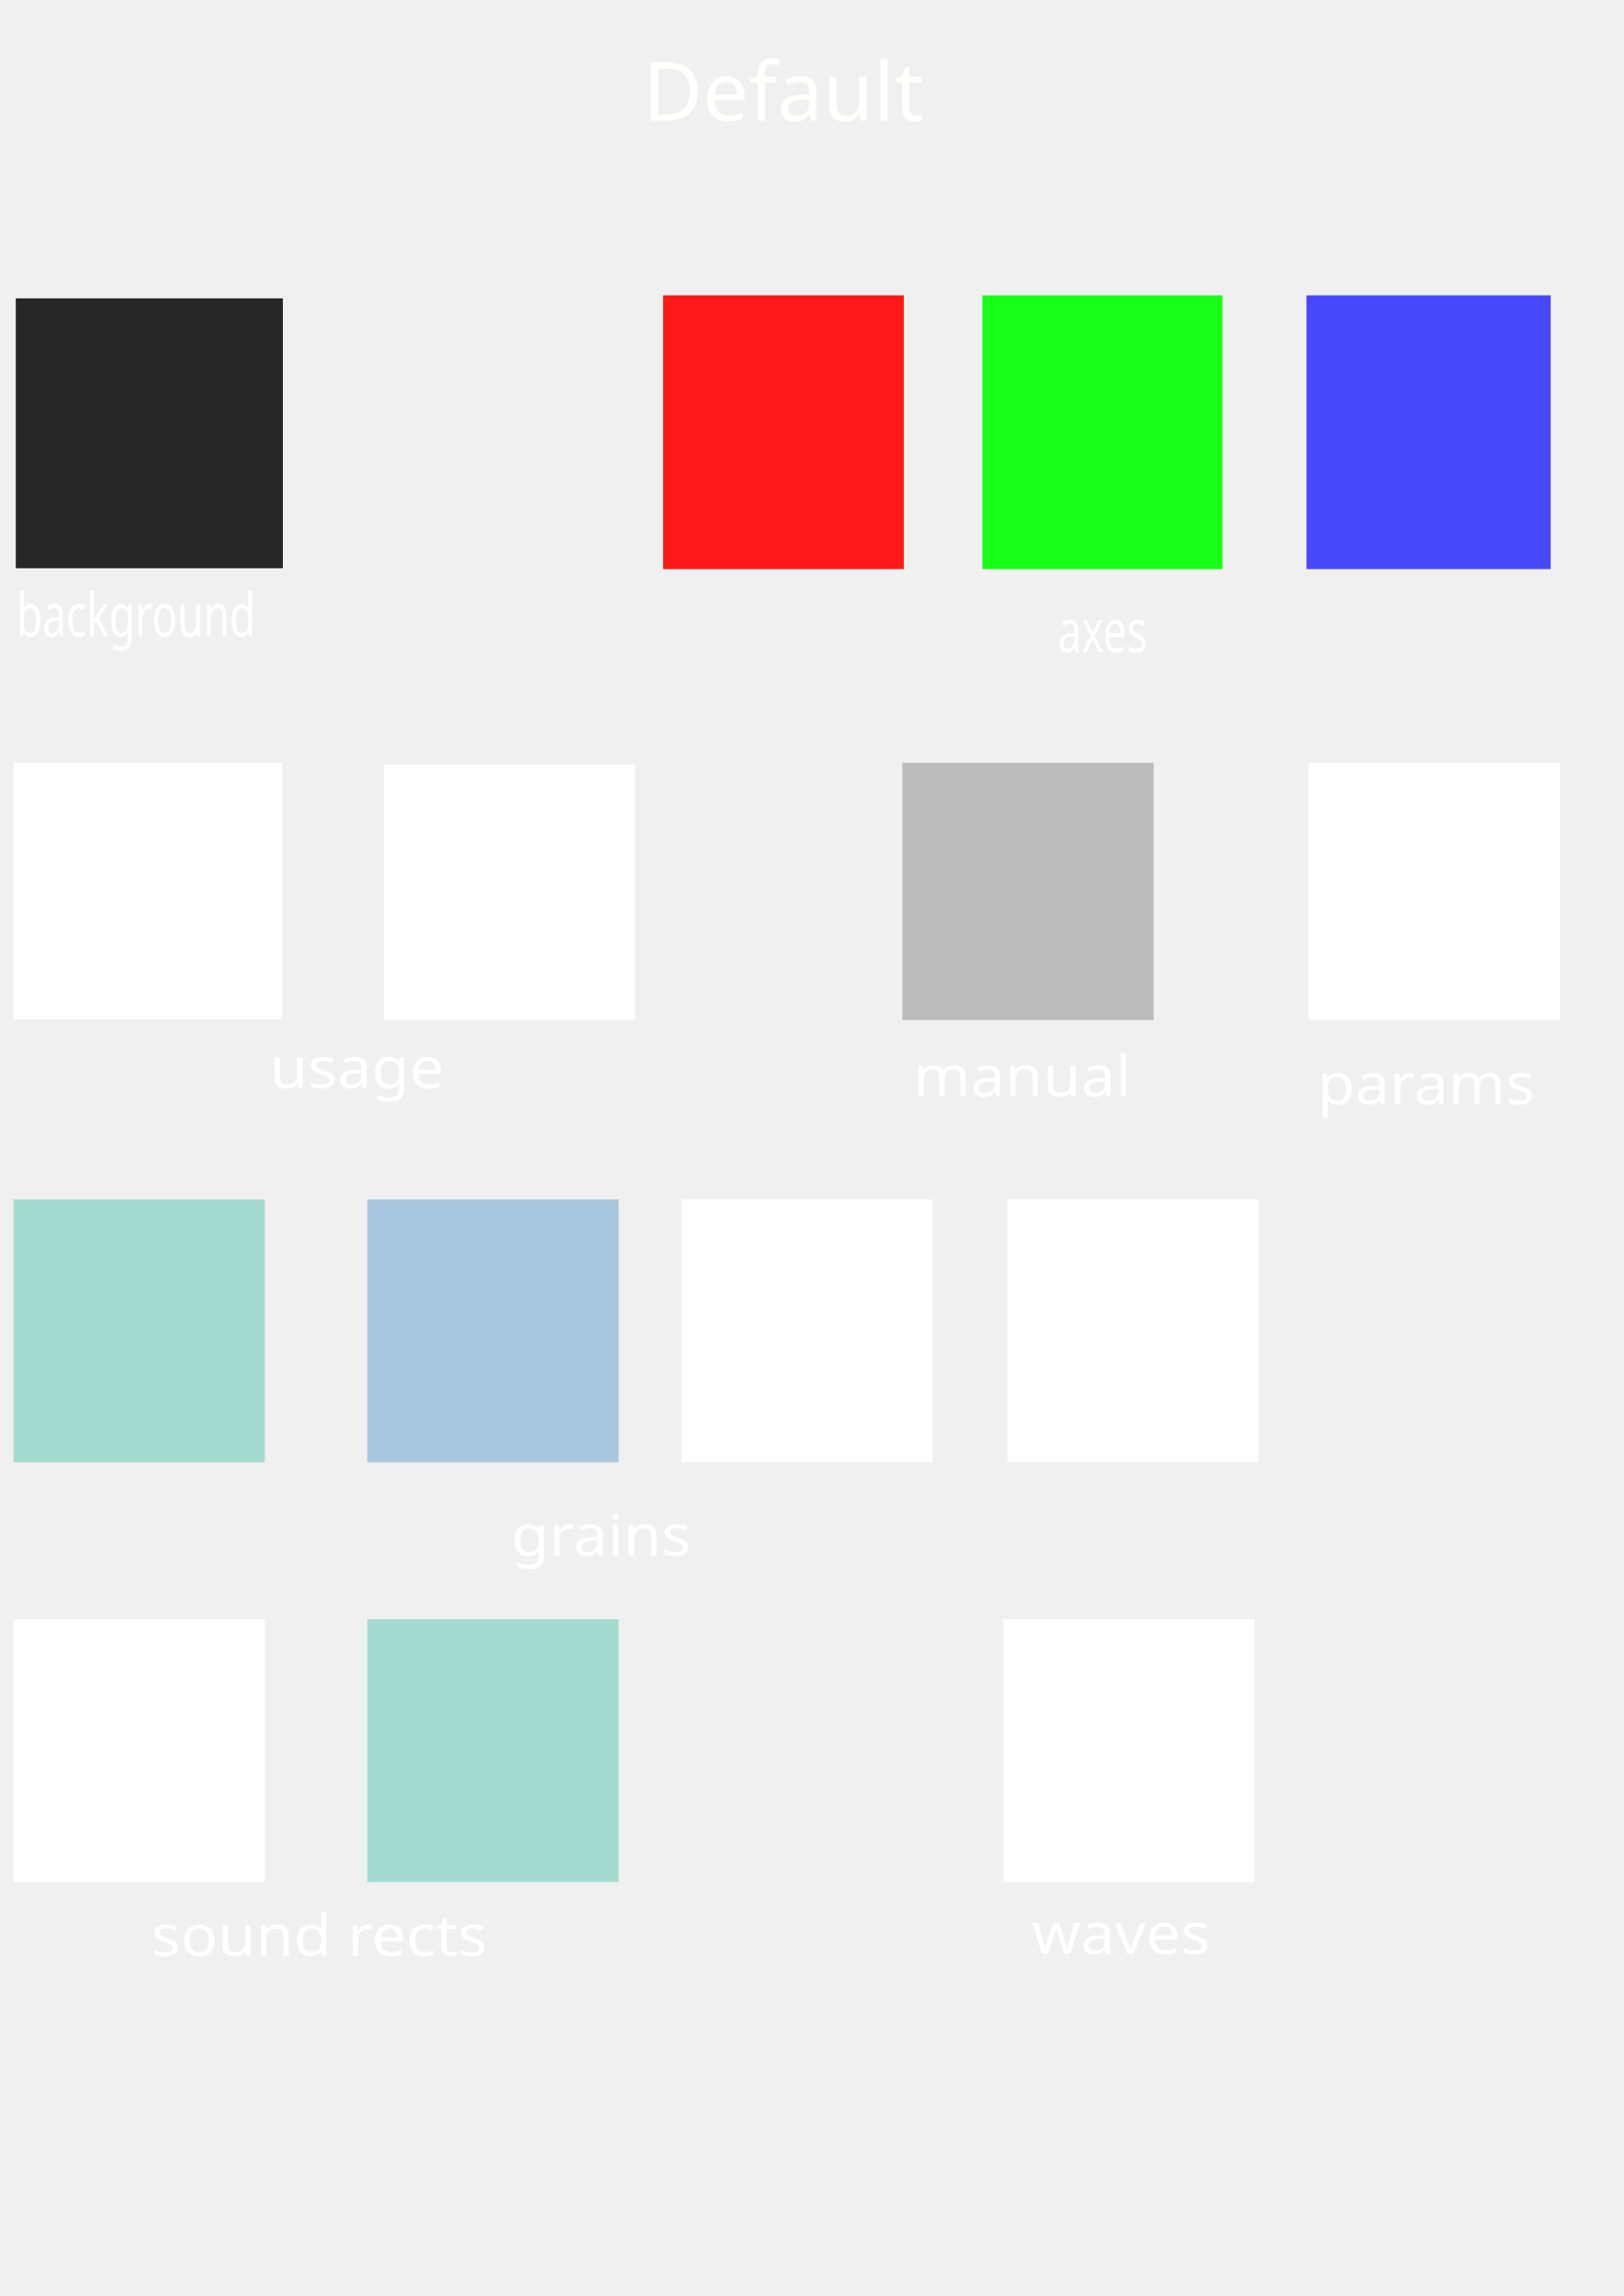
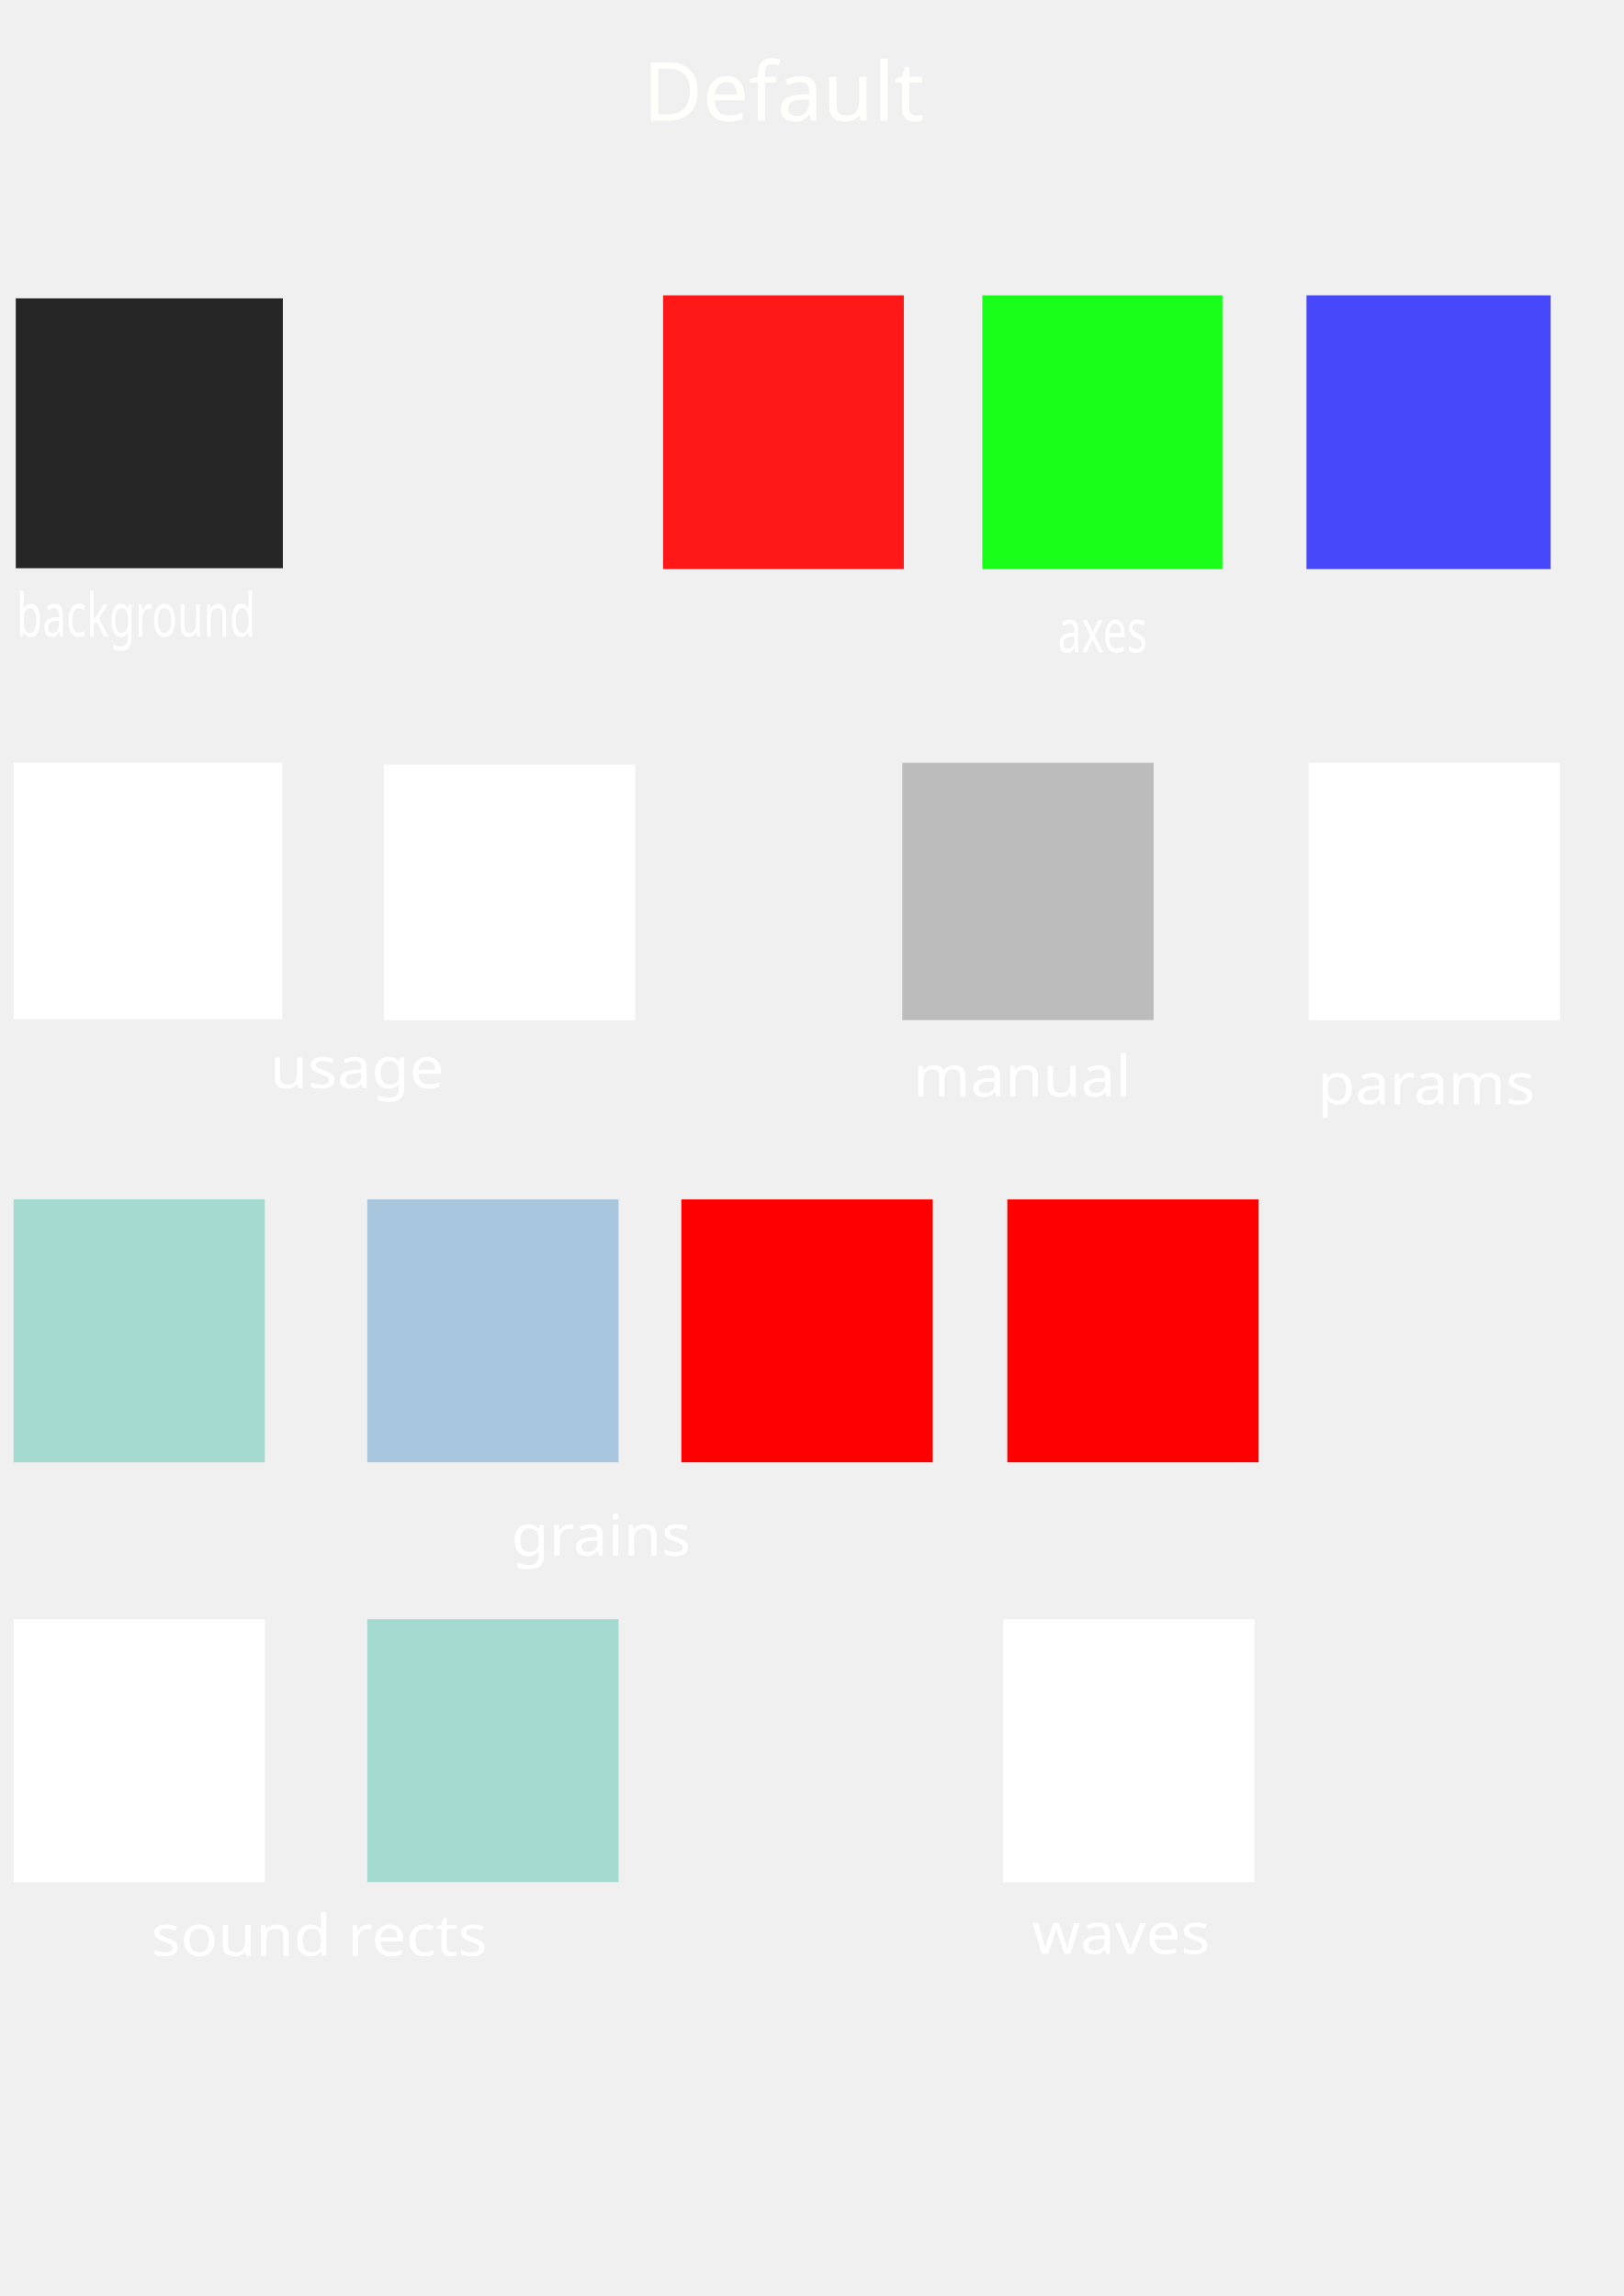
<svg xmlns="http://www.w3.org/2000/svg" width="210mm" height="297mm" viewBox="0 0 210 297" version="1.1" id="svg5">
  <defs id="defs2" />
  <g id="layer1">
    <rect style="fill:#262626;fill-opacity:1;fill-rule:evenodd;stroke-width:0.265" id="rect31" width="34.546" height="34.911" x="2.04" y="38.593" />
    <rect style="fill:#ff0000;fill-opacity:0.902;stroke-width:0.26" id="rect970" width="31.127" height="35.413" x="85.766" y="38.203" />
    <rect style="fill:#00ff00;fill-opacity:0.902;stroke-width:0.22" id="rect1162" width="31.049" height="35.413" x="127.052" y="38.203" />
    <rect style="fill:#0000ff;fill-opacity:0.702;stroke-width:0.282" id="rect1310" width="31.58" height="35.413" x="168.973" y="38.203" />
    <text xml:space="preserve" style="font-style:normal;font-weight:normal;font-size:6.524px;line-height:1.25;font-family:sans-serif;fill:#ffffff;fill-opacity:1;stroke:none;stroke-width:0.163" x="2.53" y="69.07" id="text3284" transform="scale(0.8387928,1.19219)">
      <tspan id="tspan3282" style="fill:#ffffff;fill-opacity:1;stroke-width:0.163" x="2.53" y="69.07">background</tspan>
    </text>
    <text xml:space="preserve" style="font-style:normal;font-weight:normal;font-size:6.524px;line-height:1.25;font-family:sans-serif;fill:#ffffff;fill-opacity:1;stroke:none;stroke-width:0.163" x="163.095" y="70.781" id="text3284-3" transform="scale(0.8387928,1.19219)">
      <tspan id="tspan3282-6" style="fill:#ffffff;fill-opacity:1;stroke-width:0.163" x="163.095" y="70.781">axes</tspan>
    </text>
    <rect style="fill:#ffffff;fill-opacity:1;stroke-width:0.267" id="rect8445" width="34.75" height="33.15" x="1.75" y="98.675" />
    <rect style="fill:#ffffff;fill-opacity:1;stroke-width:0.261" id="rect8447" width="32.502" height="33.039" x="49.647" y="98.914" />
-     <rect style="fill:#ffffff;fill-opacity:1;stroke-width:0.265" id="rect8447-0" width="32.502" height="34.006" x="88.126" y="155.149" />
+     <rect style="fill:#ff0000;fill-opacity:1;stroke-width:0.265" id="rect8447-0" width="32.502" height="34.006" x="88.126" y="155.149" />
    <rect style="fill:#ffffff;fill-opacity:1;stroke-width:0.265" id="rect8447-0-3" width="32.502" height="34.006" x="1.75" y="209.453" />
    <rect style="fill:#1ab399;fill-opacity:0.349;stroke-width:0.265" id="rect8447-0-3-6" width="32.502" height="34.006" x="47.499" y="209.453" />
-     <rect style="fill:#ffffff;fill-opacity:1;stroke-width:0.265" id="rect8447-0-9" width="32.502" height="34.006" x="130.28" y="155.149" />
+     <rect style="fill:#ff0000;fill-opacity:1;stroke-width:0.265" id="rect8447-0-9" width="32.502" height="34.006" x="130.28" y="155.149" />
    <rect style="fill:#ffffff;fill-opacity:1;stroke-width:0.262" id="rect8447-5" width="32.502" height="33.277" x="169.25" y="98.675" />
    <rect style="fill:#999999;fill-opacity:0.6;stroke-width:0.262" id="rect8447-7" width="32.502" height="33.277" x="116.7" y="98.675" />
    <text xml:space="preserve" style="font-style:normal;font-weight:normal;font-size:7.665px;line-height:1.25;font-family:sans-serif;fill:#ffffff;fill-opacity:1;stroke:none;stroke-width:0.192" x="113.926" y="147.012" id="text9991" transform="scale(1.03651,0.9647756)">
      <tspan id="tspan9989" style="fill:#ffffff;fill-opacity:1;stroke-width:0.192" x="113.926" y="147.012">manual</tspan>
    </text>
    <text xml:space="preserve" style="font-style:normal;font-weight:normal;font-size:7.665px;line-height:1.25;font-family:sans-serif;fill:#ffffff;fill-opacity:1;stroke:none;stroke-width:0.192" x="164.371" y="148.042" id="text9991-6" transform="scale(1.03651,0.9647756)">
      <tspan id="tspan9989-2" style="fill:#ffffff;fill-opacity:1;stroke-width:0.192" x="164.371" y="148.042">params</tspan>
    </text>
    <rect style="fill:#1ab399;fill-opacity:0.349;stroke-width:0.265" id="rect8447-5-9" width="32.502" height="34.006" x="1.75" y="155.149" />
    <rect style="fill:#0066b3;fill-opacity:0.302;stroke-width:0.265" id="rect8447-5-9-7" width="32.502" height="34.006" x="47.499" y="155.149" />
    <text xml:space="preserve" style="font-style:normal;font-weight:normal;font-size:7.665px;line-height:1.25;font-family:sans-serif;fill:#ffffff;fill-opacity:1;stroke:none;stroke-width:0.192" x="63.796" y="208.558" id="text9991-6-1" transform="scale(1.03651,0.9647756)">
      <tspan style="fill:#ffffff;fill-opacity:1;stroke-width:0.192" x="63.796" y="208.558" id="tspan15572">grains</tspan>
    </text>
    <rect style="fill:#ffffff;fill-opacity:1;stroke-width:0.265" id="rect8447-0-2" width="32.502" height="34.006" x="129.75" y="209.453" />
    <text xml:space="preserve" style="font-style:normal;font-weight:normal;font-size:7.665px;line-height:1.25;font-family:sans-serif;fill:#ffffff;fill-opacity:1;stroke:none;stroke-width:0.192" x="128.779" y="261.968" id="text9991-6-1-61" transform="scale(1.03651,0.9647756)">
      <tspan style="fill:#ffffff;fill-opacity:1;stroke-width:0.192" x="128.779" y="261.968" id="tspan15572-8">waves</tspan>
    </text>
    <text xml:space="preserve" style="font-style:normal;font-weight:normal;font-size:7.665px;line-height:1.25;font-family:sans-serif;fill:#ffffff;fill-opacity:1;stroke:none;stroke-width:0.192" x="18.862" y="262.226" id="text9991-6-1-6" transform="scale(1.03651,0.9647756)">
      <tspan style="fill:#ffffff;fill-opacity:1;stroke-width:0.192" x="18.862" y="262.226" id="tspan15572-0">sound rects</tspan>
    </text>
    <text xml:space="preserve" style="font-style:normal;font-weight:normal;font-size:7.665px;line-height:1.25;font-family:sans-serif;fill:#ffffff;fill-opacity:1;stroke:none;stroke-width:0.192" x="33.658" y="145.894" id="text9991-5" transform="scale(1.03651,0.9647756)">
      <tspan id="tspan9989-3" style="fill:#ffffff;fill-opacity:1;stroke-width:0.192" x="33.658" y="145.894">usage</tspan>
    </text>
    <text xml:space="preserve" style="font-style:normal;font-weight:normal;font-size:10.583px;line-height:1.25;font-family:sans-serif;fill:#fffffc;fill-opacity:1;stroke:none;stroke-width:0.265" x="83.152" y="15.621" id="text21757">
      <tspan id="tspan21755" style="fill:#fffffc;fill-opacity:1;stroke-width:0.265" x="83.152" y="15.621">Default</tspan>
    </text>
    <rect style="fill:#3b0577;fill-opacity:1;fill-rule:evenodd;stroke-width:0.265" id="rect31-7" width="34.546" height="34.911" x="257.163" y="34.448" />
    <rect style="fill:#ff0000;fill-opacity:0.902;stroke-width:0.26" id="rect970-9" width="31.127" height="35.413" x="340.889" y="34.058" />
    <rect style="fill:#00ff00;fill-opacity:0.902;stroke-width:0.22" id="rect1162-2" width="31.049" height="35.413" x="382.175" y="34.058" />
    <rect style="fill:#0000ff;fill-opacity:0.702;stroke-width:0.282" id="rect1310-0" width="31.58" height="35.413" x="424.096" y="34.058" />
    <text xml:space="preserve" style="font-style:normal;font-weight:normal;font-size:6.524px;line-height:1.25;font-family:sans-serif;fill:#ffffff;fill-opacity:1;stroke:none;stroke-width:0.163" x="306.685" y="65.594" id="text3284-2" transform="scale(0.8387928,1.19219)">
      <tspan id="tspan3282-3" style="fill:#ffffff;fill-opacity:1;stroke-width:0.163" x="306.685" y="65.594">background</tspan>
    </text>
    <text xml:space="preserve" style="font-style:normal;font-weight:normal;font-size:6.524px;line-height:1.25;font-family:sans-serif;fill:#ffffff;fill-opacity:1;stroke:none;stroke-width:0.163" x="467.249" y="67.305" id="text3284-3-7" transform="scale(0.8387928,1.19219)">
      <tspan id="tspan3282-6-5" style="fill:#ffffff;fill-opacity:1;stroke-width:0.163" x="467.249" y="67.305">axes</tspan>
    </text>
    <rect style="fill:#fca2ec;fill-opacity:1;stroke-width:0.267" id="rect8445-9" width="34.75" height="33.15" x="256.873" y="94.531" />
    <rect style="fill:#fca2ec;fill-opacity:1;stroke-width:0.261" id="rect8447-2" width="32.502" height="33.039" x="304.77" y="94.769" />
    <rect style="fill:#ffffff;fill-opacity:1;stroke-width:0.265" id="rect8447-0-28" width="32.502" height="34.006" x="343.249" y="151.004" />
    <rect style="fill:#ff9bff;fill-opacity:1;stroke-width:0.265" id="rect8447-0-3-9" width="32.502" height="34.006" x="256.873" y="205.308" />
    <rect style="fill:#ba1263;fill-opacity:0.349;stroke-width:0.265" id="rect8447-0-3-6-7" width="32.502" height="34.006" x="302.621" y="205.308" />
    <rect style="fill:#ffffff;fill-opacity:1;stroke-width:0.265" id="rect8447-0-9-3" width="32.502" height="34.006" x="385.403" y="151.004" />
    <rect style="fill:#fca2ec;fill-opacity:1;stroke-width:0.262" id="rect8447-5-6" width="32.502" height="33.277" x="424.373" y="94.531" />
    <rect style="fill:#b70698;fill-opacity:1;stroke-width:0.262" id="rect8447-7-1" width="32.502" height="33.277" x="371.822" y="94.531" />
    <text xml:space="preserve" style="font-style:normal;font-weight:normal;font-size:7.665px;line-height:1.25;font-family:sans-serif;fill:#ffffff;fill-opacity:1;stroke:none;stroke-width:0.192" x="360.062" y="142.716" id="text9991-2" transform="scale(1.03651,0.9647756)">
      <tspan id="tspan9989-9" style="fill:#ffffff;fill-opacity:1;stroke-width:0.192" x="360.062" y="142.716">manual</tspan>
    </text>
    <text xml:space="preserve" style="font-style:normal;font-weight:normal;font-size:7.665px;line-height:1.25;font-family:sans-serif;fill:#ffffff;fill-opacity:1;stroke:none;stroke-width:0.192" x="410.507" y="143.746" id="text9991-6-3" transform="scale(1.03651,0.9647756)">
      <tspan id="tspan9989-2-1" style="fill:#ffffff;fill-opacity:1;stroke-width:0.192" x="410.507" y="143.746">params</tspan>
    </text>
    <rect style="fill:#ba1263;fill-opacity:0.349;stroke-width:0.265" id="rect8447-5-9-9" width="32.502" height="34.006" x="256.873" y="151.004" />
    <rect style="fill:#643049;fill-opacity:0.349;stroke-width:0.265" id="rect8447-5-9-7-4" width="32.502" height="34.006" x="302.621" y="151.004" />
    <text xml:space="preserve" style="font-style:normal;font-weight:normal;font-size:7.665px;line-height:1.25;font-family:sans-serif;fill:#ffffff;fill-opacity:1;stroke:none;stroke-width:0.192" x="309.933" y="204.262" id="text9991-6-1-7" transform="scale(1.03651,0.9647756)">
      <tspan style="fill:#ffffff;fill-opacity:1;stroke-width:0.192" x="309.933" y="204.262" id="tspan15572-84">grains</tspan>
    </text>
    <rect style="fill:#ffffff;fill-opacity:1;stroke-width:0.265" id="rect8447-0-2-5" width="32.502" height="34.006" x="384.873" y="205.308" />
    <text xml:space="preserve" style="font-style:normal;font-weight:normal;font-size:7.665px;line-height:1.25;font-family:sans-serif;fill:#ffffff;fill-opacity:1;stroke:none;stroke-width:0.192" x="374.915" y="257.673" id="text9991-6-1-61-0" transform="scale(1.03651,0.9647756)">
      <tspan style="fill:#ffffff;fill-opacity:1;stroke-width:0.192" x="374.915" y="257.673" id="tspan15572-8-3">waves</tspan>
    </text>
    <text xml:space="preserve" style="font-style:normal;font-weight:normal;font-size:7.665px;line-height:1.25;font-family:sans-serif;fill:#ffffff;fill-opacity:1;stroke:none;stroke-width:0.192" x="264.998" y="257.93" id="text9991-6-1-6-6" transform="scale(1.03651,0.9647756)">
      <tspan style="fill:#ffffff;fill-opacity:1;stroke-width:0.192" x="264.998" y="257.93" id="tspan15572-0-1">sound rects</tspan>
    </text>
    <text xml:space="preserve" style="font-style:normal;font-weight:normal;font-size:7.665px;line-height:1.25;font-family:sans-serif;fill:#ffffff;fill-opacity:1;stroke:none;stroke-width:0.192" x="279.794" y="141.598" id="text9991-5-0" transform="scale(1.03651,0.9647756)">
      <tspan id="tspan9989-3-6" style="fill:#ffffff;fill-opacity:1;stroke-width:0.192" x="279.794" y="141.598">usage</tspan>
    </text>
    <text xml:space="preserve" style="font-style:normal;font-weight:normal;font-size:10.583px;line-height:1.25;font-family:sans-serif;fill:#fffffc;fill-opacity:1;stroke:none;stroke-width:0.265" x="338.275" y="11.476" id="text21757-3">
      <tspan id="tspan21755-2" style="fill:#fffffc;fill-opacity:1;stroke-width:0.265" x="338.275" y="11.476">Purple</tspan>
    </text>
  </g>
</svg>
